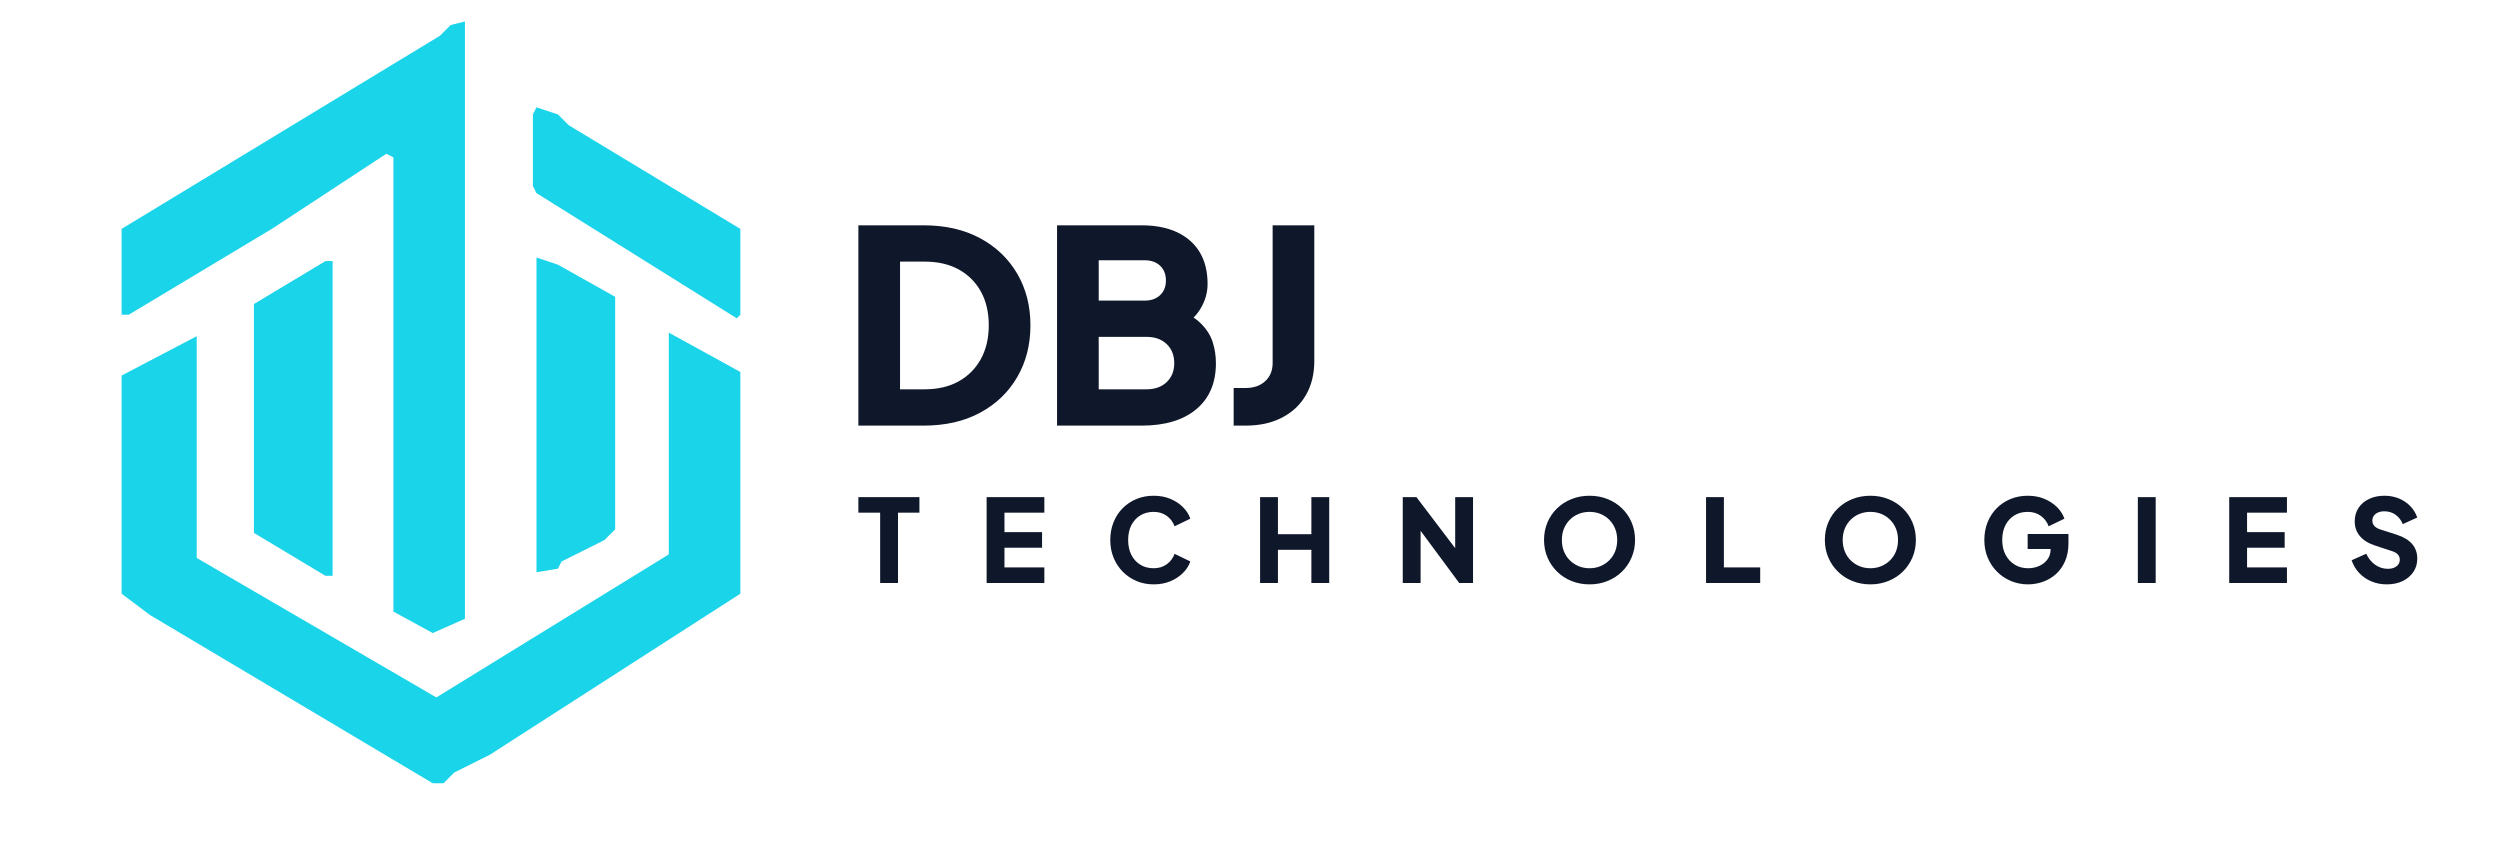
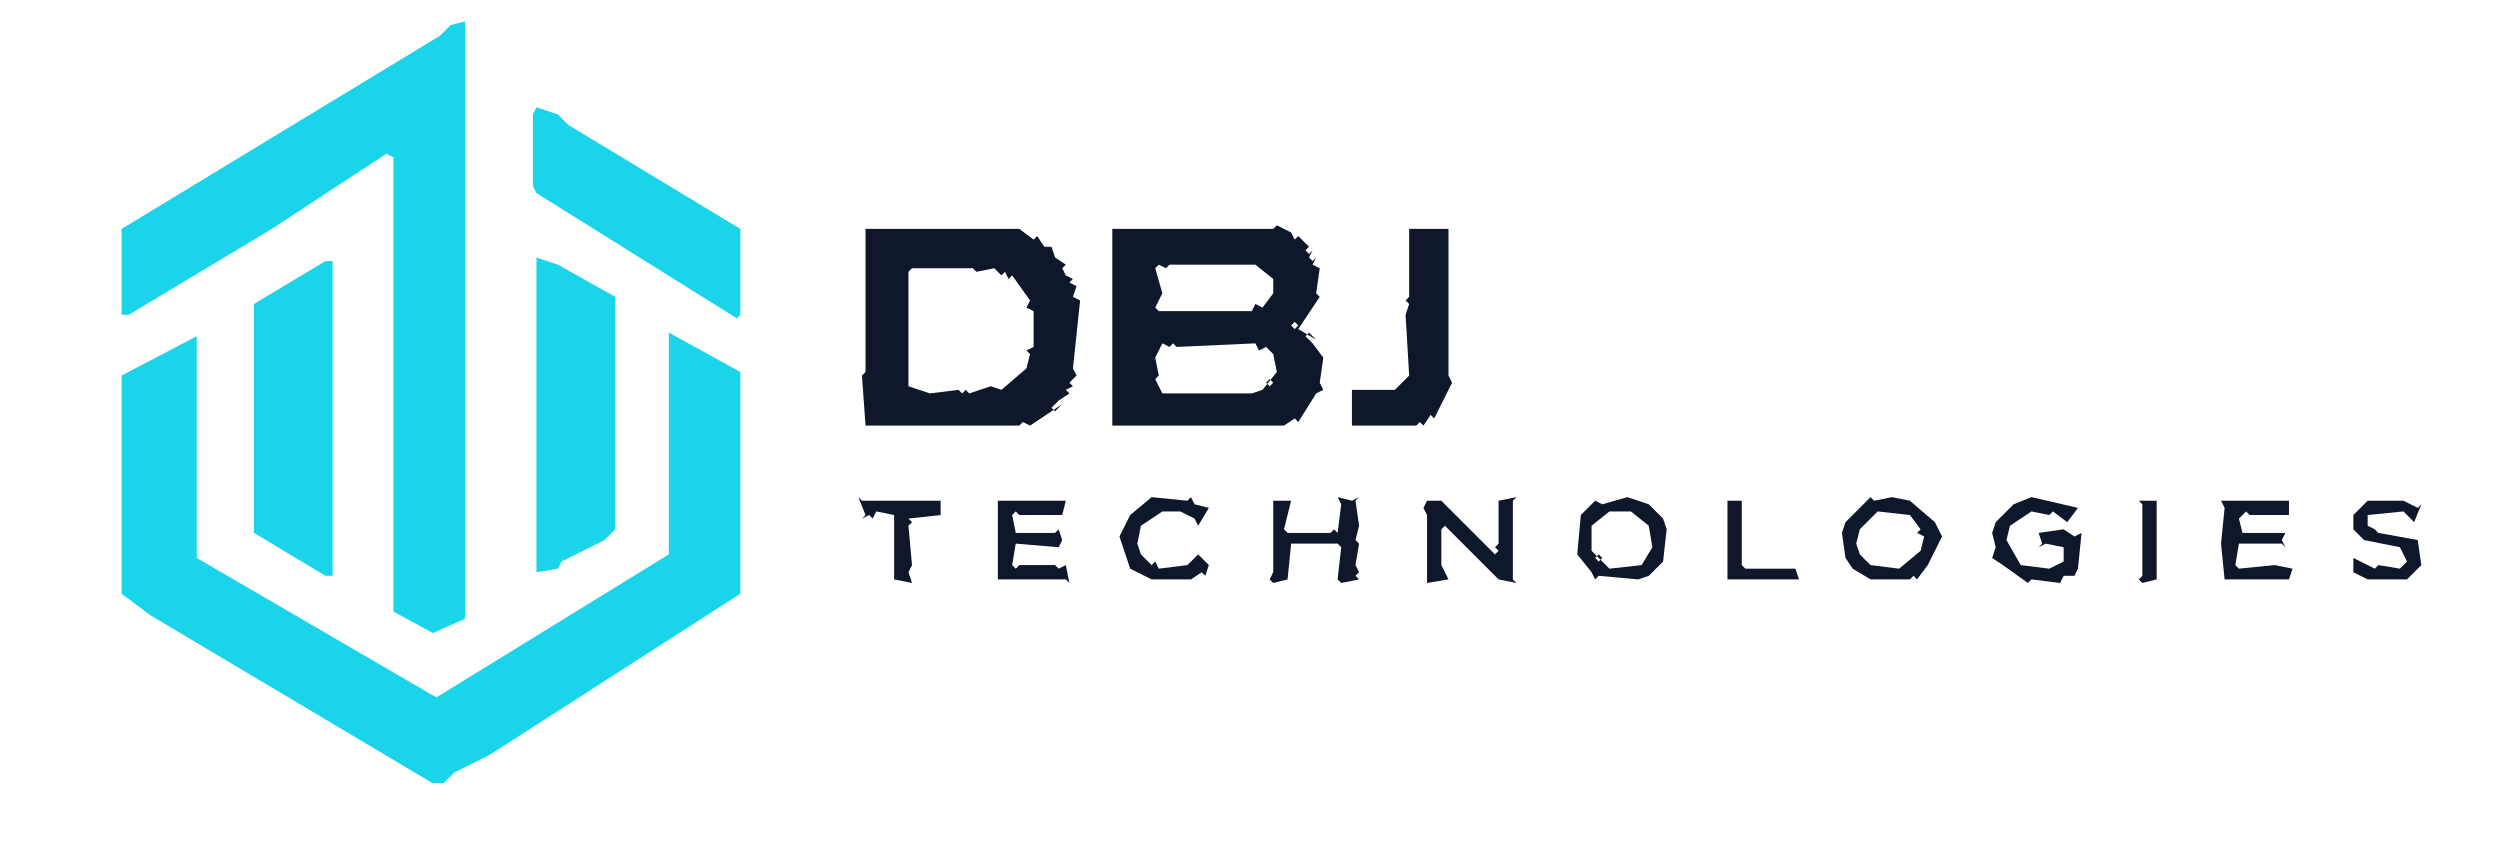
<svg xmlns="http://www.w3.org/2000/svg" viewBox="0 0 699 240" role="img" aria-labelledby="title desc">
  <path d="M 207 104 L 187 93 L 187 155 L 122 195 L 55 156 L 55 94 L 34 105 L 34 166 L 42 172 L 121 219 L 124 219 L 127 216 L 137 211 L 207 166 Z M 91 73 L 71 85 L 71 149 L 91 161 L 93 161 L 93 73 Z M 150 72 L 150 160 L 156 159 L 157 157 L 169 151 L 172 148 L 172 83 L 156 74 Z M 150 30 L 149 32 L 149 52 L 150 54 L 206 89 L 207 88 L 207 64 L 159 35 L 156 32 Z M 130 6 L 126 7 L 123 10 L 34 64 L 34 88 L 36 88 L 76 64 L 108 43 L 110 44 L 110 171 L 121 177 L 130 173 Z" fill="#1AD4EA" fill-rule="evenodd" />
-   <path d="M258.27 119L240 119L240 63.00L258.27 63.00Q267.36 63.00 274.05 66.61Q280.74 70.22 284.42 76.53Q288.11 82.84 288.11 90.96L288.11 90.96Q288.11 99.08 284.42 105.43Q280.74 111.78 274.05 115.39Q267.36 119 258.27 119L258.27 119ZM251.65 73.15L251.65 108.85L258.57 108.85Q264.05 108.85 268.04 106.63Q272.02 104.42 274.24 100.40Q276.46 96.37 276.46 90.96L276.46 90.96Q276.46 85.48 274.24 81.49Q272.02 77.51 268.04 75.33Q264.05 73.15 258.57 73.15L258.57 73.15L251.65 73.15ZM319.23 119L295.55 119L295.55 63.00L319.23 63.00Q325.01 63.00 329.15 64.95Q333.28 66.91 335.46 70.55Q337.64 74.20 337.64 79.39L337.64 79.39Q337.64 83.07 335.61 86.38L335.61 86.38Q334.86 87.66 333.73 88.78L333.73 88.78Q334.86 89.53 335.76 90.44L335.76 90.44Q338.17 92.84 339.07 95.66Q339.97 98.48 339.97 101.56L339.97 101.56Q339.97 109.83 334.49 114.41Q329.00 119 319.23 119L319.23 119ZM307.20 94.19L307.20 108.85L320.58 108.85Q324.11 108.85 326.22 106.82Q328.32 104.79 328.32 101.56L328.32 101.56Q328.32 98.25 326.22 96.22Q324.11 94.19 320.58 94.19L320.58 94.19L307.20 94.19ZM307.20 72.77L307.20 84.05L320.05 84.05Q322.76 84.05 324.38 82.51Q325.99 80.97 325.99 78.41Q325.99 75.85 324.38 74.31Q322.76 72.77 320.05 72.77L320.05 72.77L307.20 72.77ZM348.32 119L344.93 119L344.93 108.48L348.32 108.48Q351.70 108.48 353.77 106.56Q355.83 104.64 355.83 101.49L355.83 101.49L355.83 63.00L367.48 63.00L367.48 100.96Q367.48 106.37 365.15 110.43Q362.82 114.49 358.50 116.74Q354.18 119 348.32 119L348.32 119ZM251.08 163L246.09 163L246.09 143.35L240 143.35L240 139L257.07 139L257.07 143.35L251.08 143.35L251.08 163ZM292.00 163L275.86 163L275.86 139L292.00 139L292.00 143.35L280.85 143.35L280.85 148.79L291.36 148.79L291.36 153.14L280.85 153.14L280.85 158.65L292.00 158.65L292.00 163ZM322.55 163.39L322.55 163.39Q319.97 163.39 317.76 162.45Q315.56 161.52 313.91 159.84Q312.27 158.17 311.35 155.91Q310.43 153.66 310.43 150.98L310.43 150.98Q310.43 148.31 311.34 146.04Q312.24 143.77 313.88 142.11Q315.52 140.45 317.73 139.53Q319.94 138.61 322.55 138.61L322.55 138.61Q325.16 138.61 327.23 139.48Q329.31 140.35 330.76 141.80Q332.21 143.25 332.82 145.02L332.82 145.02L328.41 147.15Q327.80 145.41 326.27 144.27Q324.74 143.12 322.55 143.12L322.55 143.12Q320.42 143.12 318.81 144.12Q317.20 145.12 316.31 146.88Q315.43 148.63 315.43 150.98L315.43 150.98Q315.43 153.34 316.31 155.11Q317.20 156.88 318.81 157.88Q320.42 158.88 322.55 158.88L322.55 158.88Q324.74 158.88 326.27 157.73Q327.80 156.59 328.41 154.85L328.41 154.85L332.82 156.98Q332.21 158.75 330.76 160.20Q329.31 161.65 327.23 162.52Q325.16 163.39 322.55 163.39ZM357.31 163L352.32 163L352.32 139L357.31 139L357.31 149.37L366.66 149.37L366.66 139L371.65 139L371.65 163L366.66 163L366.66 153.72L357.31 153.72L357.31 163ZM397.20 163L392.21 163L392.21 139L396.04 139L406.87 153.27L406.87 139L411.86 139L411.86 163L407.99 163L397.20 148.41L397.20 163ZM444.44 163.39L444.44 163.39Q441.73 163.39 439.41 162.45Q437.09 161.52 435.37 159.83Q433.64 158.14 432.68 155.88Q431.71 153.63 431.71 150.98L431.71 150.98Q431.71 148.34 432.66 146.09Q433.61 143.83 435.33 142.16Q437.06 140.48 439.38 139.55Q441.70 138.61 444.44 138.61L444.44 138.61Q447.17 138.61 449.49 139.55Q451.81 140.48 453.54 142.16Q455.26 143.83 456.21 146.09Q457.16 148.34 457.16 150.98L457.16 150.98Q457.16 153.63 456.19 155.88Q455.23 158.14 453.50 159.83Q451.78 161.52 449.46 162.45Q447.14 163.39 444.44 163.39ZM444.44 158.88L444.44 158.88Q446.08 158.88 447.48 158.30Q448.88 157.72 449.94 156.67Q451.01 155.62 451.59 154.17Q452.17 152.72 452.17 150.98L452.17 150.98Q452.17 149.24 451.59 147.81Q451.01 146.38 449.94 145.31Q448.88 144.25 447.48 143.69Q446.08 143.12 444.44 143.12L444.44 143.12Q442.79 143.12 441.39 143.69Q439.99 144.25 438.93 145.31Q437.86 146.38 437.28 147.81Q436.70 149.24 436.70 150.98L436.70 150.98Q436.70 152.72 437.28 154.17Q437.86 155.62 438.93 156.67Q439.99 157.72 441.39 158.30Q442.79 158.88 444.44 158.88ZM492.15 163L477.01 163L477.01 139L482.00 139L482.00 158.65L492.15 158.65L492.15 163ZM522.96 163.39L522.96 163.39Q520.25 163.39 517.93 162.45Q515.61 161.52 513.89 159.83Q512.16 158.14 511.20 155.88Q510.23 153.63 510.23 150.98L510.23 150.98Q510.23 148.34 511.18 146.09Q512.13 143.83 513.85 142.16Q515.58 140.48 517.90 139.55Q520.22 138.61 522.96 138.61L522.96 138.61Q525.69 138.61 528.01 139.55Q530.33 140.48 532.06 142.16Q533.78 143.83 534.73 146.09Q535.68 148.34 535.68 150.98L535.68 150.98Q535.68 153.63 534.71 155.88Q533.75 158.14 532.02 159.83Q530.30 161.52 527.98 162.45Q525.66 163.39 522.96 163.39ZM522.96 158.88L522.96 158.88Q524.60 158.88 526.00 158.30Q527.40 157.72 528.46 156.67Q529.53 155.62 530.11 154.17Q530.69 152.72 530.69 150.98L530.69 150.98Q530.69 149.24 530.11 147.81Q529.53 146.38 528.46 145.31Q527.40 144.25 526.00 143.69Q524.60 143.12 522.96 143.12L522.96 143.12Q521.31 143.12 519.91 143.69Q518.51 144.25 517.45 145.31Q516.38 146.38 515.80 147.81Q515.22 149.24 515.22 150.98L515.22 150.98Q515.22 152.72 515.80 154.17Q516.38 155.62 517.45 156.67Q518.51 157.72 519.91 158.30Q521.31 158.88 522.96 158.88ZM567.06 163.39L567.06 163.39Q564.49 163.39 562.26 162.45Q560.04 161.52 558.37 159.84Q556.69 158.17 555.76 155.91Q554.82 153.66 554.82 150.98Q554.82 148.31 555.72 146.04Q556.63 143.77 558.27 142.11Q559.91 140.45 562.12 139.53Q564.33 138.61 566.93 138.61Q569.54 138.61 571.62 139.48Q573.70 140.35 575.15 141.80Q576.60 143.25 577.21 145.02L577.21 145.02L572.80 147.15Q572.19 145.41 570.66 144.27Q569.13 143.12 566.93 143.12L566.93 143.12Q564.81 143.12 563.20 144.12Q561.59 145.12 560.70 146.88Q559.82 148.63 559.82 150.98Q559.82 153.34 560.75 155.11Q561.68 156.88 563.31 157.88Q564.94 158.88 567.06 158.88L567.06 158.88Q568.71 158.88 570.14 158.25Q571.57 157.62 572.46 156.43Q573.35 155.24 573.35 153.56L573.35 153.56L573.35 153.50L566.93 153.50L566.93 149.31L578.34 149.31L578.34 151.85Q578.34 154.79 577.37 156.96Q576.41 159.13 574.78 160.57Q573.15 162.00 571.14 162.69Q569.13 163.39 567.06 163.39ZM602.73 163L597.74 163L597.74 139L602.73 139L602.73 163ZM639.43 163L623.29 163L623.29 139L639.43 139L639.43 143.35L628.28 143.35L628.28 148.79L638.79 148.79L638.79 153.14L628.28 153.14L628.28 158.65L639.43 158.65L639.43 163ZM667.30 163.39L667.30 163.39Q665.05 163.39 663.07 162.57Q661.09 161.74 659.65 160.23Q658.22 158.72 657.51 156.65L657.51 156.65L661.60 154.82Q662.50 156.78 664.10 157.91Q665.69 159.04 667.63 159.04L667.63 159.04Q668.66 159.04 669.40 158.72Q670.14 158.39 670.56 157.83Q670.98 157.27 670.98 156.49L670.98 156.49Q670.98 155.66 670.46 155.06Q669.94 154.46 668.85 154.11L668.85 154.11L664.15 152.56Q661.28 151.63 659.83 149.90Q658.38 148.18 658.38 145.77L658.38 145.77Q658.38 143.64 659.43 142.03Q660.47 140.42 662.36 139.52Q664.24 138.61 666.69 138.61L666.69 138.61Q668.85 138.61 670.69 139.35Q672.52 140.10 673.86 141.45Q675.20 142.80 675.87 144.70L675.87 144.70L671.81 146.54Q671.14 144.86 669.78 143.91Q668.43 142.96 666.69 142.96L666.69 142.96Q665.69 142.96 664.92 143.28Q664.15 143.61 663.73 144.20Q663.31 144.80 663.31 145.57L663.31 145.57Q663.31 146.41 663.86 147.04Q664.40 147.67 665.50 148.02L665.50 148.02L670.11 149.50Q673.01 150.44 674.44 152.11Q675.87 153.79 675.87 156.20L675.87 156.20Q675.87 158.30 674.78 159.92Q673.68 161.55 671.77 162.47Q669.85 163.39 667.30 163.39Z" fill="#0f172a" fill-rule="evenodd" />
+   <path d="M 662 140 L 658 144 L 658 148 L 661 151 L 671 153 L 673 157 L 671 159 L 665 158 L 664 159 L 658 156 L 658 160 L 662 162 L 673 162 L 677 158 L 676 151 L 665 149 L 664 148 L 665 147 L 664 148 L 662 147 L 662 144 L 672 143 L 675 146 L 677 141 L 676 142 L 672 140 Z M 621 140 L 622 142 L 621 152 L 622 162 L 640 162 L 641 159 L 636 158 L 626 159 L 625 158 L 626 152 L 638 152 L 639 153 L 638 151 L 639 149 L 627 149 L 626 145 L 628 143 L 629 144 L 640 144 L 640 140 Z M 603 140 L 598 140 L 599 141 L 599 161 L 598 162 L 599 163 L 603 162 Z M 483 140 L 483 162 L 503 162 L 502 159 L 488 159 L 487 158 L 487 140 Z M 279 140 L 279 162 L 278 163 L 279 162 L 298 162 L 299 163 L 298 158 L 296 159 L 295 158 L 285 158 L 284 159 L 283 158 L 284 152 L 296 153 L 297 151 L 296 148 L 295 149 L 284 149 L 283 144 L 284 143 L 285 144 L 297 144 L 298 140 Z M 563 141 L 558 146 L 557 149 L 558 153 L 557 156 L 560 158 L 559 159 L 560 158 L 567 163 L 568 162 L 576 163 L 577 161 L 580 161 L 581 159 L 582 160 L 581 159 L 582 149 L 580 150 L 577 148 L 570 149 L 571 152 L 570 153 L 572 152 L 577 153 L 577 157 L 573 159 L 565 158 L 561 151 L 562 147 L 568 143 L 573 144 L 574 143 L 578 146 L 581 142 L 568 139 Z M 523 139 L 516 146 L 515 149 L 516 156 L 518 159 L 523 162 L 534 162 L 535 161 L 536 162 L 539 158 L 540 159 L 539 158 L 543 150 L 541 146 L 534 140 L 529 139 L 524 140 Z M 525 143 L 534 144 L 537 148 L 536 149 L 538 150 L 537 154 L 531 159 L 523 158 L 520 155 L 519 152 L 520 148 Z M 461 141 L 455 139 L 448 141 L 446 140 L 442 144 L 441 155 L 445 160 L 444 161 L 445 160 L 446 162 L 447 161 L 458 162 L 461 161 L 465 157 L 466 148 L 465 145 Z M 446 156 L 447 155 L 448 156 L 447 157 Z M 445 147 L 450 143 L 456 143 L 461 147 L 462 153 L 459 158 L 450 159 L 445 154 Z M 424 139 L 419 140 L 419 152 L 417 154 L 403 140 L 399 140 L 398 142 L 399 144 L 399 163 L 405 162 L 403 158 L 403 148 L 404 147 L 415 158 L 414 159 L 415 158 L 419 162 L 424 163 L 423 162 L 423 140 Z M 417 154 L 418 153 L 419 154 L 418 155 Z M 380 139 L 378 140 L 374 139 L 375 141 L 374 149 L 373 148 L 372 149 L 360 149 L 359 148 L 361 140 L 356 140 L 356 160 L 355 162 L 356 163 L 360 162 L 361 152 L 374 152 L 375 153 L 374 162 L 375 163 L 380 162 L 379 161 L 380 160 L 379 158 L 380 152 L 379 151 L 380 147 L 379 140 Z M 316 144 L 313 150 L 316 159 L 322 162 L 333 162 L 336 160 L 337 161 L 338 158 L 335 155 L 332 158 L 324 159 L 323 157 L 322 158 L 319 155 L 318 152 L 319 147 L 325 143 L 330 143 L 334 145 L 335 147 L 338 142 L 334 141 L 333 139 L 332 140 L 322 139 Z M 240 139 L 242 144 L 241 145 L 243 144 L 244 145 L 245 143 L 250 144 L 250 162 L 255 163 L 254 160 L 255 158 L 254 147 L 255 146 L 254 145 L 263 144 L 263 140 L 241 140 Z M 405 64 L 394 64 L 394 83 L 393 84 L 394 85 L 393 88 L 394 105 L 393 106 L 392 105 L 393 106 L 390 109 L 378 109 L 378 119 L 396 119 L 397 118 L 398 119 L 400 116 L 401 117 L 406 107 L 405 105 Z M 367 70 L 363 66 L 362 67 L 361 65 L 357 63 L 356 64 L 311 64 L 311 119 L 359 119 L 362 117 L 363 118 L 368 110 L 370 109 L 369 107 L 370 100 L 367 96 L 368 95 L 363 92 L 369 83 L 368 82 L 369 75 L 367 74 L 368 72 L 367 73 L 366 72 Z M 354 107 L 355 106 L 356 107 L 355 108 Z M 323 100 L 325 96 L 327 97 L 328 96 L 329 97 L 351 96 L 352 98 L 354 97 L 356 99 L 357 104 L 353 109 L 350 110 L 325 110 L 323 106 L 324 105 Z M 366 95 L 367 94 L 368 95 L 367 96 Z M 365 94 L 366 93 L 367 94 L 366 95 Z M 361 91 L 362 90 L 363 91 L 362 92 Z M 323 75 L 324 74 L 326 75 L 327 74 L 351 74 L 356 78 L 356 82 L 353 86 L 351 85 L 350 87 L 324 87 L 323 86 L 325 82 Z M 365 70 L 366 69 L 367 70 L 366 71 Z M 241 63 L 242 64 L 242 104 L 241 105 L 242 119 L 285 119 L 286 118 L 288 119 L 297 113 L 296 112 L 299 110 L 298 109 L 300 108 L 299 107 L 301 105 L 300 103 L 302 84 L 300 83 L 301 80 L 299 79 L 300 78 L 298 77 L 297 75 L 298 74 L 295 72 L 294 69 L 292 69 L 290 66 L 289 67 L 285 64 L 242 64 Z M 294 114 L 295 113 L 296 114 L 295 115 Z M 295 113 L 296 112 L 297 113 L 296 114 Z M 254 76 L 255 75 L 272 75 L 273 76 L 278 75 L 280 77 L 281 76 L 282 78 L 283 77 L 288 84 L 287 86 L 289 87 L 289 97 L 287 98 L 288 99 L 287 103 L 280 109 L 277 108 L 271 110 L 270 109 L 269 110 L 268 109 L 260 110 L 254 108 Z" fill="#0f172a" fill-rule="evenodd" />
</svg>
